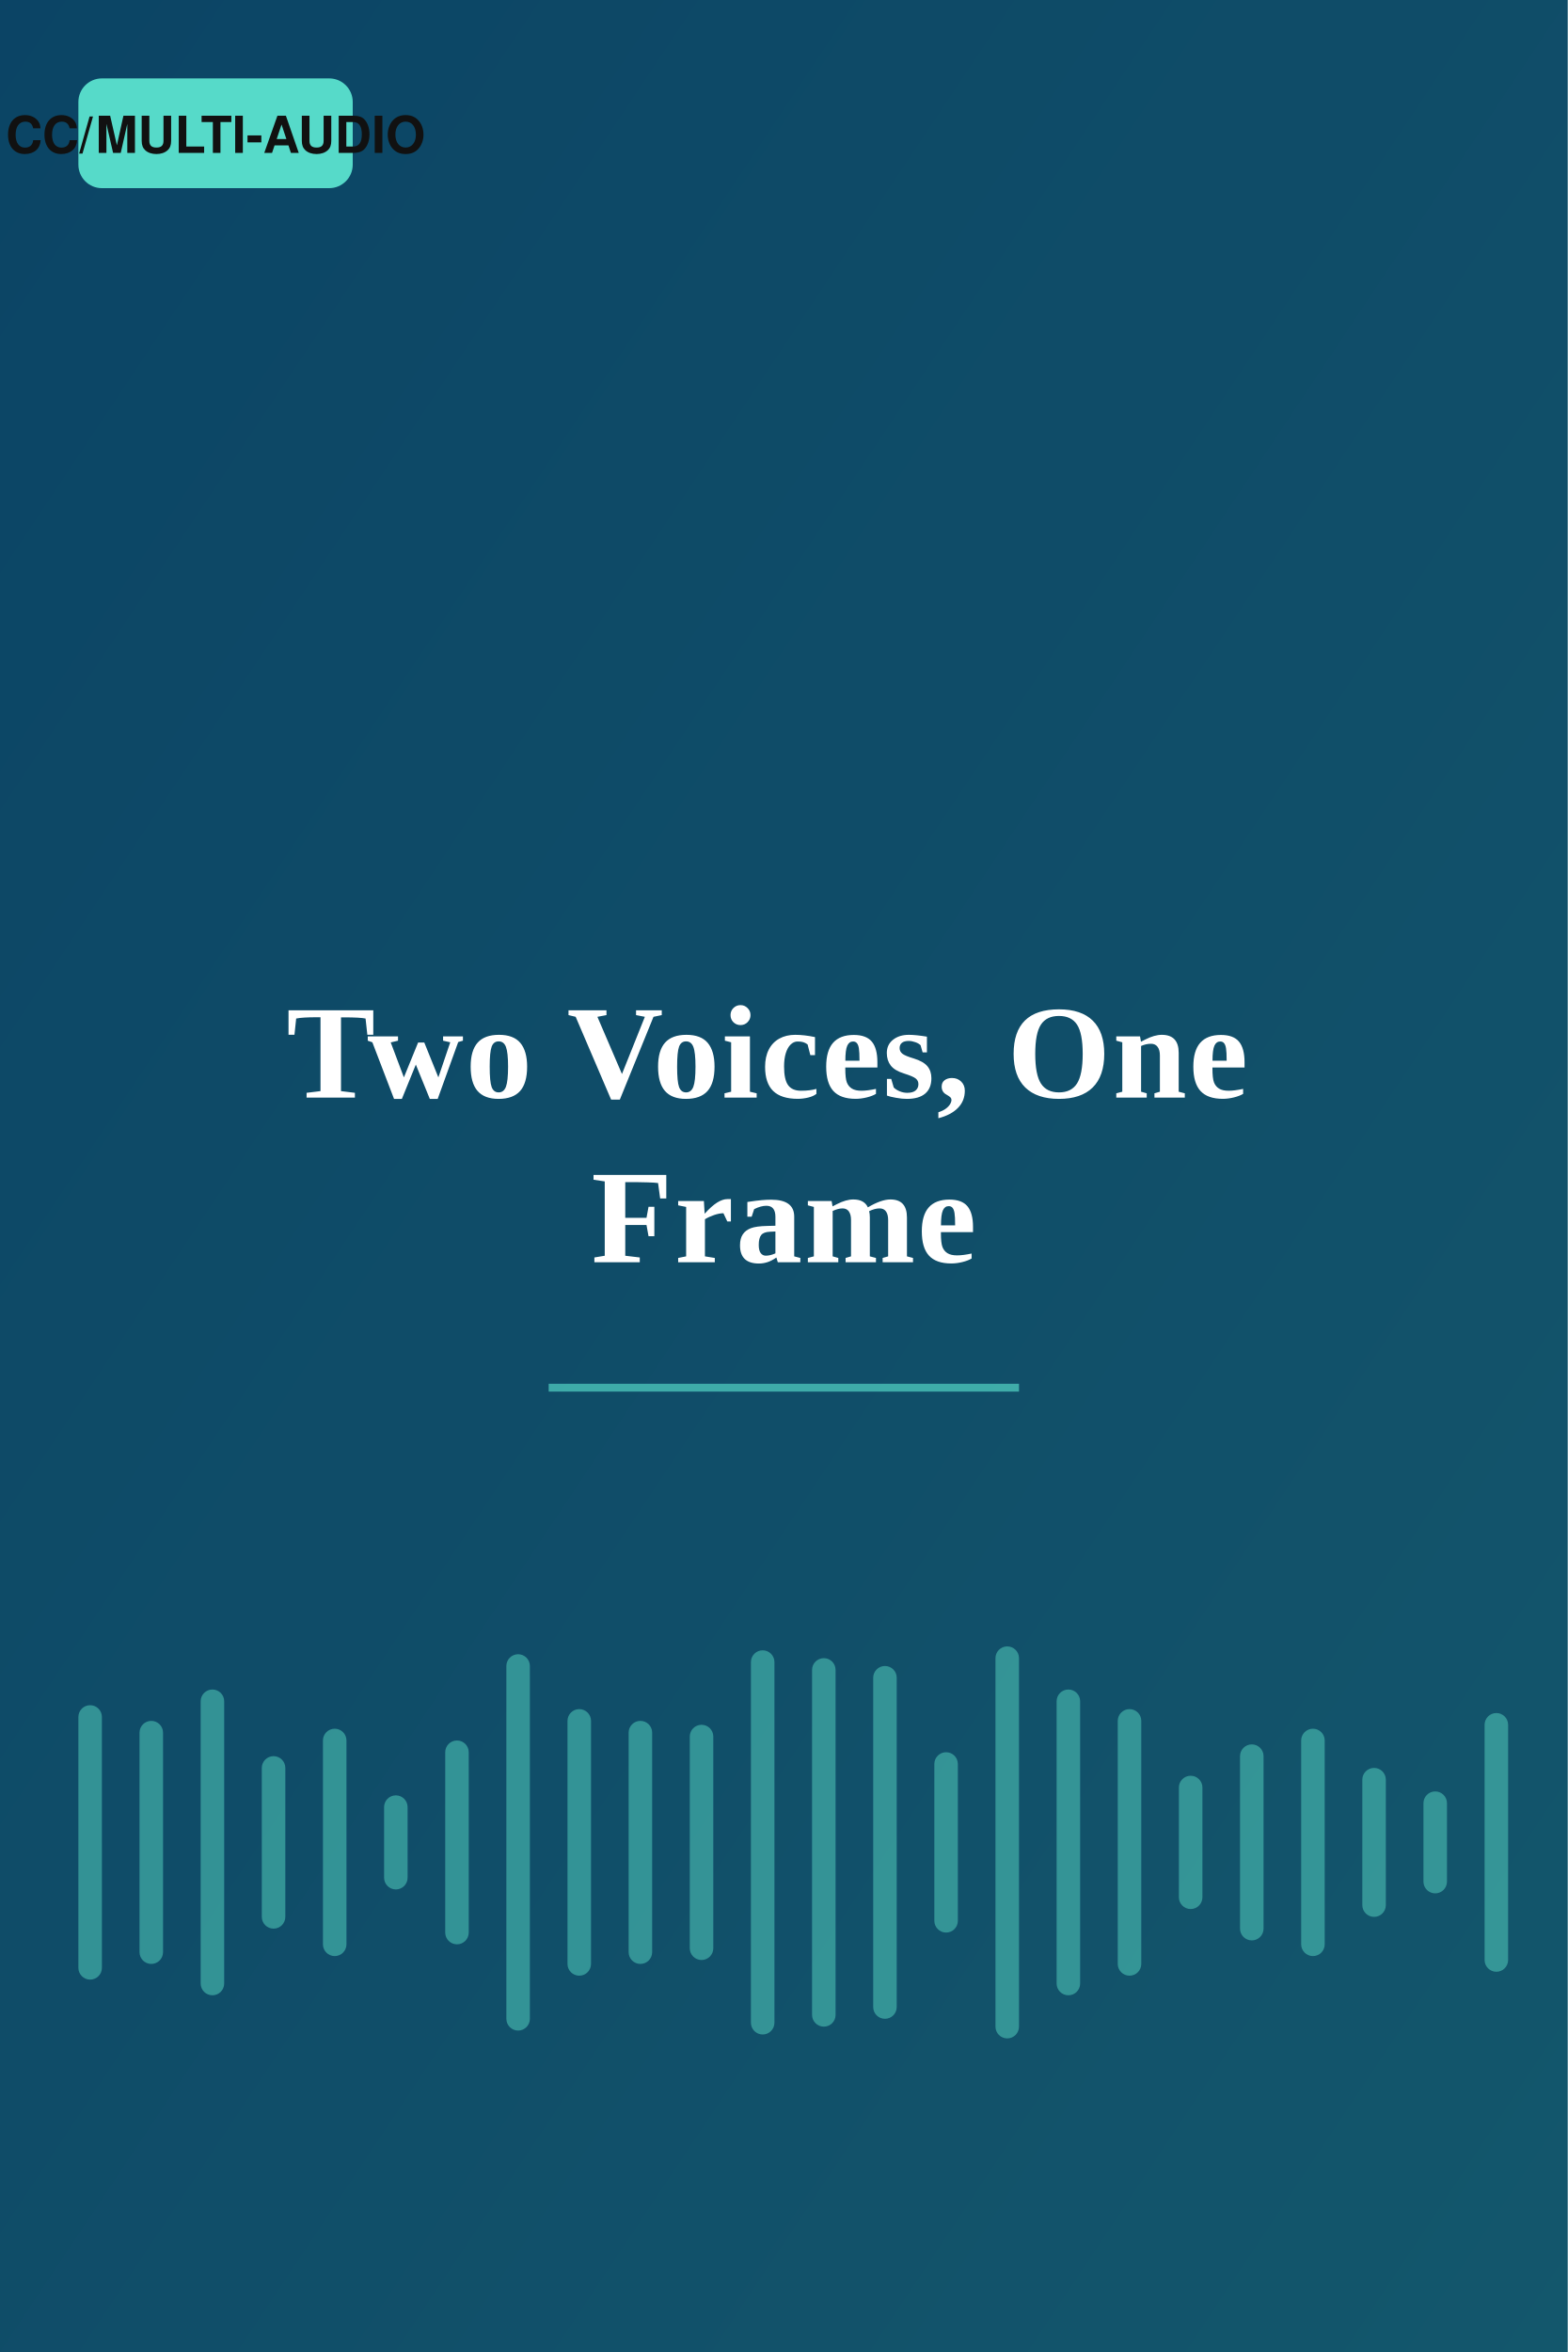
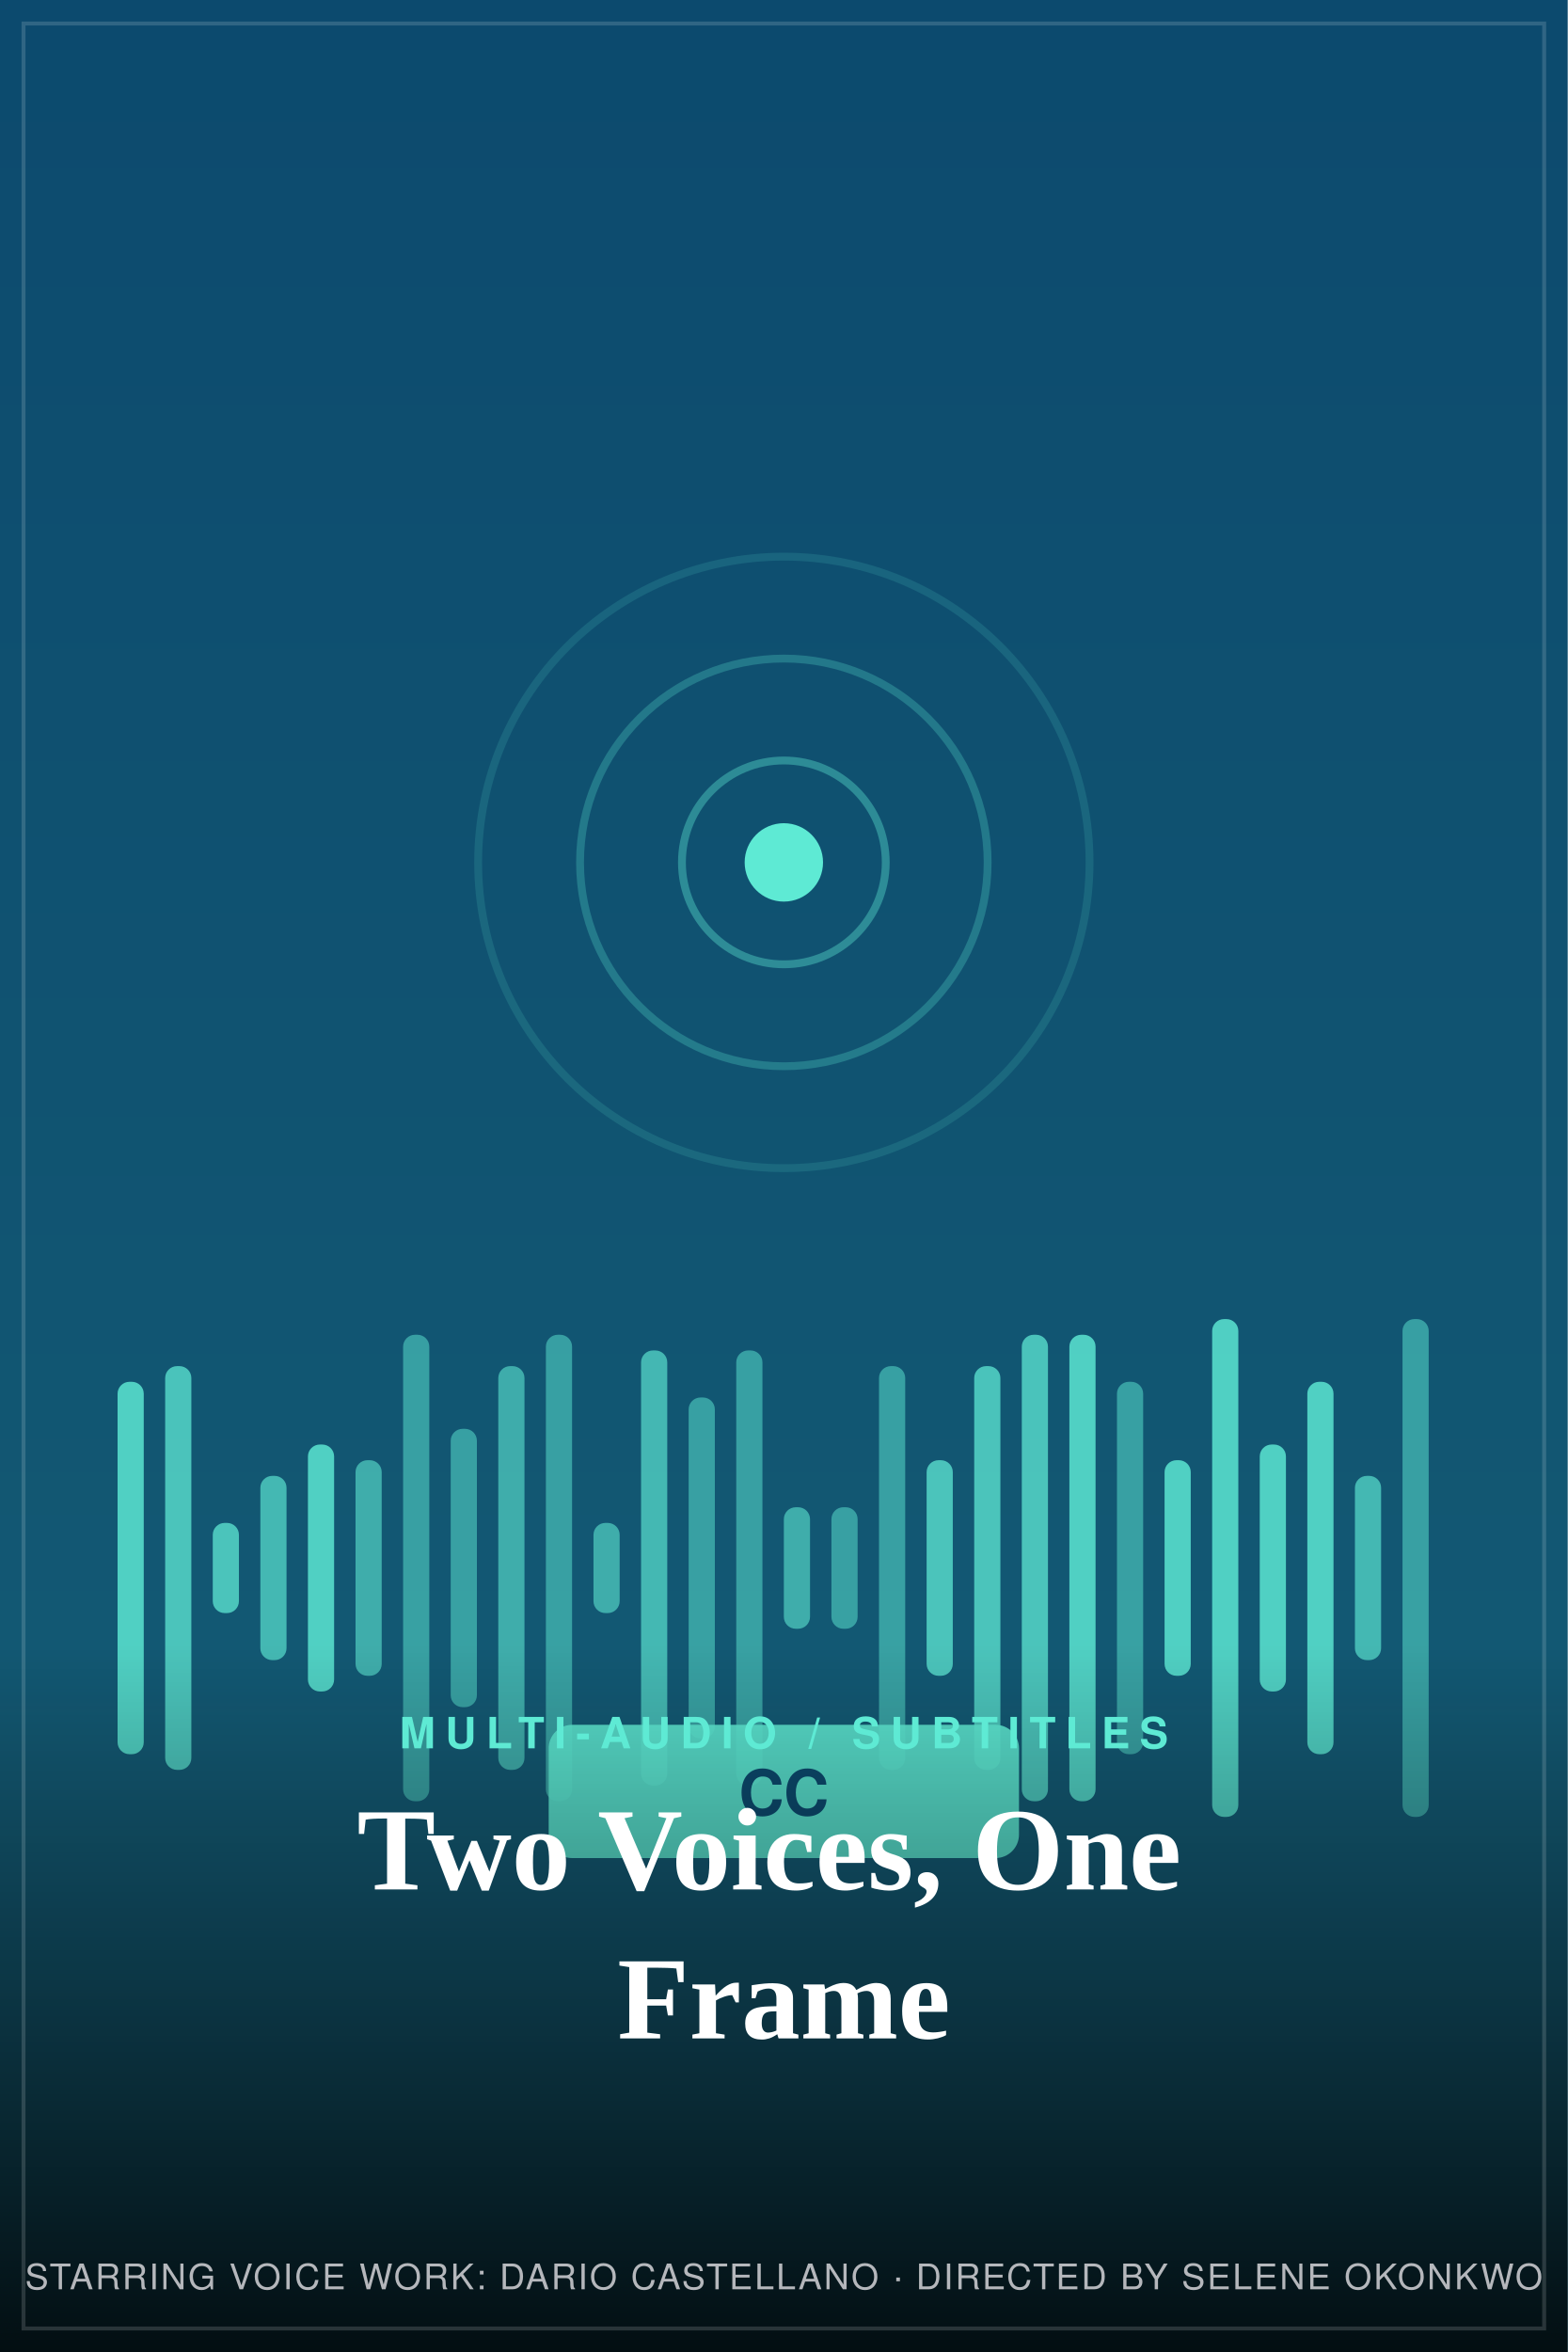
<svg xmlns="http://www.w3.org/2000/svg" viewBox="0 0 400 600">
  <defs>
-     <linearGradient id="bg" x1="0" y1="0" x2="1" y2="1">
+     <linearGradient id="sky-two-voices-one-frame" x1="0" y1="0" x2="0" y2="1">
      <stop offset="0%" stop-color="#0c4a6e" />
      <stop offset="100%" stop-color="#155e75" />
    </linearGradient>
+     <linearGradient id="scrim-two-voices-one-frame" x1="0" y1="0" x2="0" y2="1">
+       <stop offset="0%" stop-color="#000" stop-opacity="0" />
+       <stop offset="100%" stop-color="#000" stop-opacity="0.85" />
+     </linearGradient>
  </defs>
-   <rect width="400" height="600" fill="url(#bg)" />
-   <rect x="20" y="435" width="6" height="70" rx="3" fill="#5eead4" opacity="0.5" />
-   <rect x="35.6" y="439" width="6" height="62" rx="3" fill="#5eead4" opacity="0.5" />
-   <rect x="51.2" y="431" width="6" height="78" rx="3" fill="#5eead4" opacity="0.5" />
-   <rect x="66.8" y="448" width="6" height="44" rx="3" fill="#5eead4" opacity="0.5" />
-   <rect x="82.4" y="441" width="6" height="58" rx="3" fill="#5eead4" opacity="0.5" />
-   <rect x="98" y="458" width="6" height="24" rx="3" fill="#5eead4" opacity="0.5" />
-   <rect x="113.6" y="444" width="6" height="52" rx="3" fill="#5eead4" opacity="0.5" />
-   <rect x="129.2" y="422" width="6" height="96" rx="3" fill="#5eead4" opacity="0.5" />
-   <rect x="144.8" y="436" width="6" height="68" rx="3" fill="#5eead4" opacity="0.5" />
-   <rect x="160.4" y="439" width="6" height="62" rx="3" fill="#5eead4" opacity="0.5" />
-   <rect x="176" y="440" width="6" height="60" rx="3" fill="#5eead4" opacity="0.5" />
-   <rect x="191.6" y="421" width="6" height="98" rx="3" fill="#5eead4" opacity="0.5" />
-   <rect x="207.2" y="423" width="6" height="94" rx="3" fill="#5eead4" opacity="0.5" />
-   <rect x="222.8" y="425" width="6" height="90" rx="3" fill="#5eead4" opacity="0.5" />
-   <rect x="238.4" y="447" width="6" height="46" rx="3" fill="#5eead4" opacity="0.5" />
-   <rect x="254" y="420" width="6" height="100" rx="3" fill="#5eead4" opacity="0.5" />
-   <rect x="269.6" y="431" width="6" height="78" rx="3" fill="#5eead4" opacity="0.5" />
-   <rect x="285.2" y="436" width="6" height="68" rx="3" fill="#5eead4" opacity="0.5" />
-   <rect x="300.8" y="453" width="6" height="34" rx="3" fill="#5eead4" opacity="0.5" />
-   <rect x="316.4" y="445" width="6" height="50" rx="3" fill="#5eead4" opacity="0.5" />
-   <rect x="332" y="441" width="6" height="58" rx="3" fill="#5eead4" opacity="0.5" />
-   <rect x="347.6" y="451" width="6" height="38" rx="3" fill="#5eead4" opacity="0.5" />
-   <rect x="363.2" y="457" width="6" height="26" rx="3" fill="#5eead4" opacity="0.5" />
-   <rect x="378.8" y="437" width="6" height="66" rx="3" fill="#5eead4" opacity="0.5" />
-   <rect x="0" y="0" width="400" height="600" fill="#000" opacity="0.08" />
-   <rect x="20" y="20" width="70" height="28" rx="6" fill="#5eead4" opacity="0.9" />
-   <text x="55" y="39" font-family="Helvetica, Arial, sans-serif" font-size="13" font-weight="700" fill="#111" text-anchor="middle">CC/MULTI-AUDIO</text>
-   <text x="200" y="280" font-family="Georgia, 'Times New Roman', serif" font-size="34" font-weight="700" fill="#fff" text-anchor="middle" style="letter-spacing:0.5px">
+   <rect width="400" height="600" fill="url(#sky-two-voices-one-frame)" />
+   <circle cx="200" cy="220" r="26" fill="none" stroke="#5eead4" stroke-width="2" opacity="0.38" />
+   <circle cx="200" cy="220" r="52" fill="none" stroke="#5eead4" stroke-width="2" opacity="0.26" />
+   <circle cx="200" cy="220" r="78" fill="none" stroke="#5eead4" stroke-width="2" opacity="0.14" />
+   <circle cx="200" cy="220" r="10" fill="#5eead4" />
+   <rect x="30" y="352.5" width="6.679" height="95" rx="3.036" fill="#5eead4" opacity="0.82" />
+   <rect x="42.143" y="348.5" width="6.679" height="103" rx="3.036" fill="#5eead4" opacity="0.74" />
+   <rect x="54.286" y="388.5" width="6.679" height="23" rx="3.036" fill="#5eead4" opacity="0.74" />
+   <rect x="66.429" y="376.5" width="6.679" height="47" rx="3.036" fill="#5eead4" opacity="0.66" />
+   <rect x="78.571" y="368.5" width="6.679" height="63" rx="3.036" fill="#5eead4" opacity="0.82" />
+   <rect x="90.714" y="372.5" width="6.679" height="55" rx="3.036" fill="#5eead4" opacity="0.58" />
+   <rect x="102.857" y="340.5" width="6.679" height="119" rx="3.036" fill="#5eead4" opacity="0.5" />
+   <rect x="115" y="364.5" width="6.679" height="71" rx="3.036" fill="#5eead4" opacity="0.5" />
+   <rect x="127.143" y="348.5" width="6.679" height="103" rx="3.036" fill="#5eead4" opacity="0.58" />
+   <rect x="139.286" y="340.5" width="6.679" height="119" rx="3.036" fill="#5eead4" opacity="0.5" />
+   <rect x="151.429" y="388.5" width="6.679" height="23" rx="3.036" fill="#5eead4" opacity="0.58" />
+   <rect x="163.571" y="344.5" width="6.679" height="111" rx="3.036" fill="#5eead4" opacity="0.66" />
+   <rect x="175.714" y="356.5" width="6.679" height="87" rx="3.036" fill="#5eead4" opacity="0.5" />
+   <rect x="187.857" y="344.5" width="6.679" height="111" rx="3.036" fill="#5eead4" opacity="0.5" />
+   <rect x="200" y="384.5" width="6.679" height="31" rx="3.036" fill="#5eead4" opacity="0.58" />
+   <rect x="212.143" y="384.5" width="6.679" height="31" rx="3.036" fill="#5eead4" opacity="0.5" />
+   <rect x="224.286" y="348.5" width="6.679" height="103" rx="3.036" fill="#5eead4" opacity="0.5" />
+   <rect x="236.429" y="372.5" width="6.679" height="55" rx="3.036" fill="#5eead4" opacity="0.74" />
+   <rect x="248.571" y="348.5" width="6.679" height="103" rx="3.036" fill="#5eead4" opacity="0.74" />
+   <rect x="260.714" y="340.5" width="6.679" height="119" rx="3.036" fill="#5eead4" opacity="0.74" />
+   <rect x="272.857" y="340.5" width="6.679" height="119" rx="3.036" fill="#5eead4" opacity="0.82" />
+   <rect x="285" y="352.5" width="6.679" height="95" rx="3.036" fill="#5eead4" opacity="0.5" />
+   <rect x="297.143" y="372.5" width="6.679" height="55" rx="3.036" fill="#5eead4" opacity="0.82" />
+   <rect x="309.286" y="336.5" width="6.679" height="127" rx="3.036" fill="#5eead4" opacity="0.82" />
+   <rect x="321.429" y="368.5" width="6.679" height="63" rx="3.036" fill="#5eead4" opacity="0.82" />
+   <rect x="333.571" y="352.5" width="6.679" height="95" rx="3.036" fill="#5eead4" opacity="0.82" />
+   <rect x="345.714" y="376.5" width="6.679" height="47" rx="3.036" fill="#5eead4" opacity="0.66" />
+   <rect x="357.857" y="336.5" width="6.679" height="127" rx="3.036" fill="#5eead4" opacity="0.5" />
+   <rect x="140" y="440" width="120" height="34" rx="6" fill="#5eead4" opacity="0.9" />
+   <text x="200" y="463" font-family="Helvetica, Arial, sans-serif" font-size="16" font-weight="700" fill="#0c4a6e" text-anchor="middle">CC</text>
+   <rect x="0" y="420" width="400" height="180" fill="url(#scrim-two-voices-one-frame)" />
+   <text x="200" y="446" font-family="Helvetica, Arial, sans-serif" font-size="11" font-weight="700" letter-spacing="2.5" fill="#5eead4" text-anchor="middle">MULTI-AUDIO / SUBTITLES</text>
+   <text x="200" y="482" font-family="Georgia, 'Times New Roman', serif" font-size="30" font-weight="700" fill="#fff" text-anchor="middle">
    <tspan x="200" dy="0">Two Voices, One</tspan>
-     <tspan x="200" dy="42">Frame</tspan>
+     <tspan x="200" dy="38">Frame</tspan>
  </text>
-   <line x1="140" y1="354" x2="260" y2="354" stroke="#5eead4" stroke-width="2" opacity="0.6" />
+   <text x="200" y="584" font-family="Helvetica, Arial, sans-serif" font-size="9" letter-spacing="0.5" fill="#d4d4d8" text-anchor="middle" opacity="0.85">STARRING VOICE WORK: DARIO CASTELLANO · DIRECTED BY SELENE OKONKWO</text>
+   <rect x="6" y="6" width="388" height="588" fill="none" stroke="#fff" stroke-width="1" opacity="0.15" />
</svg>
